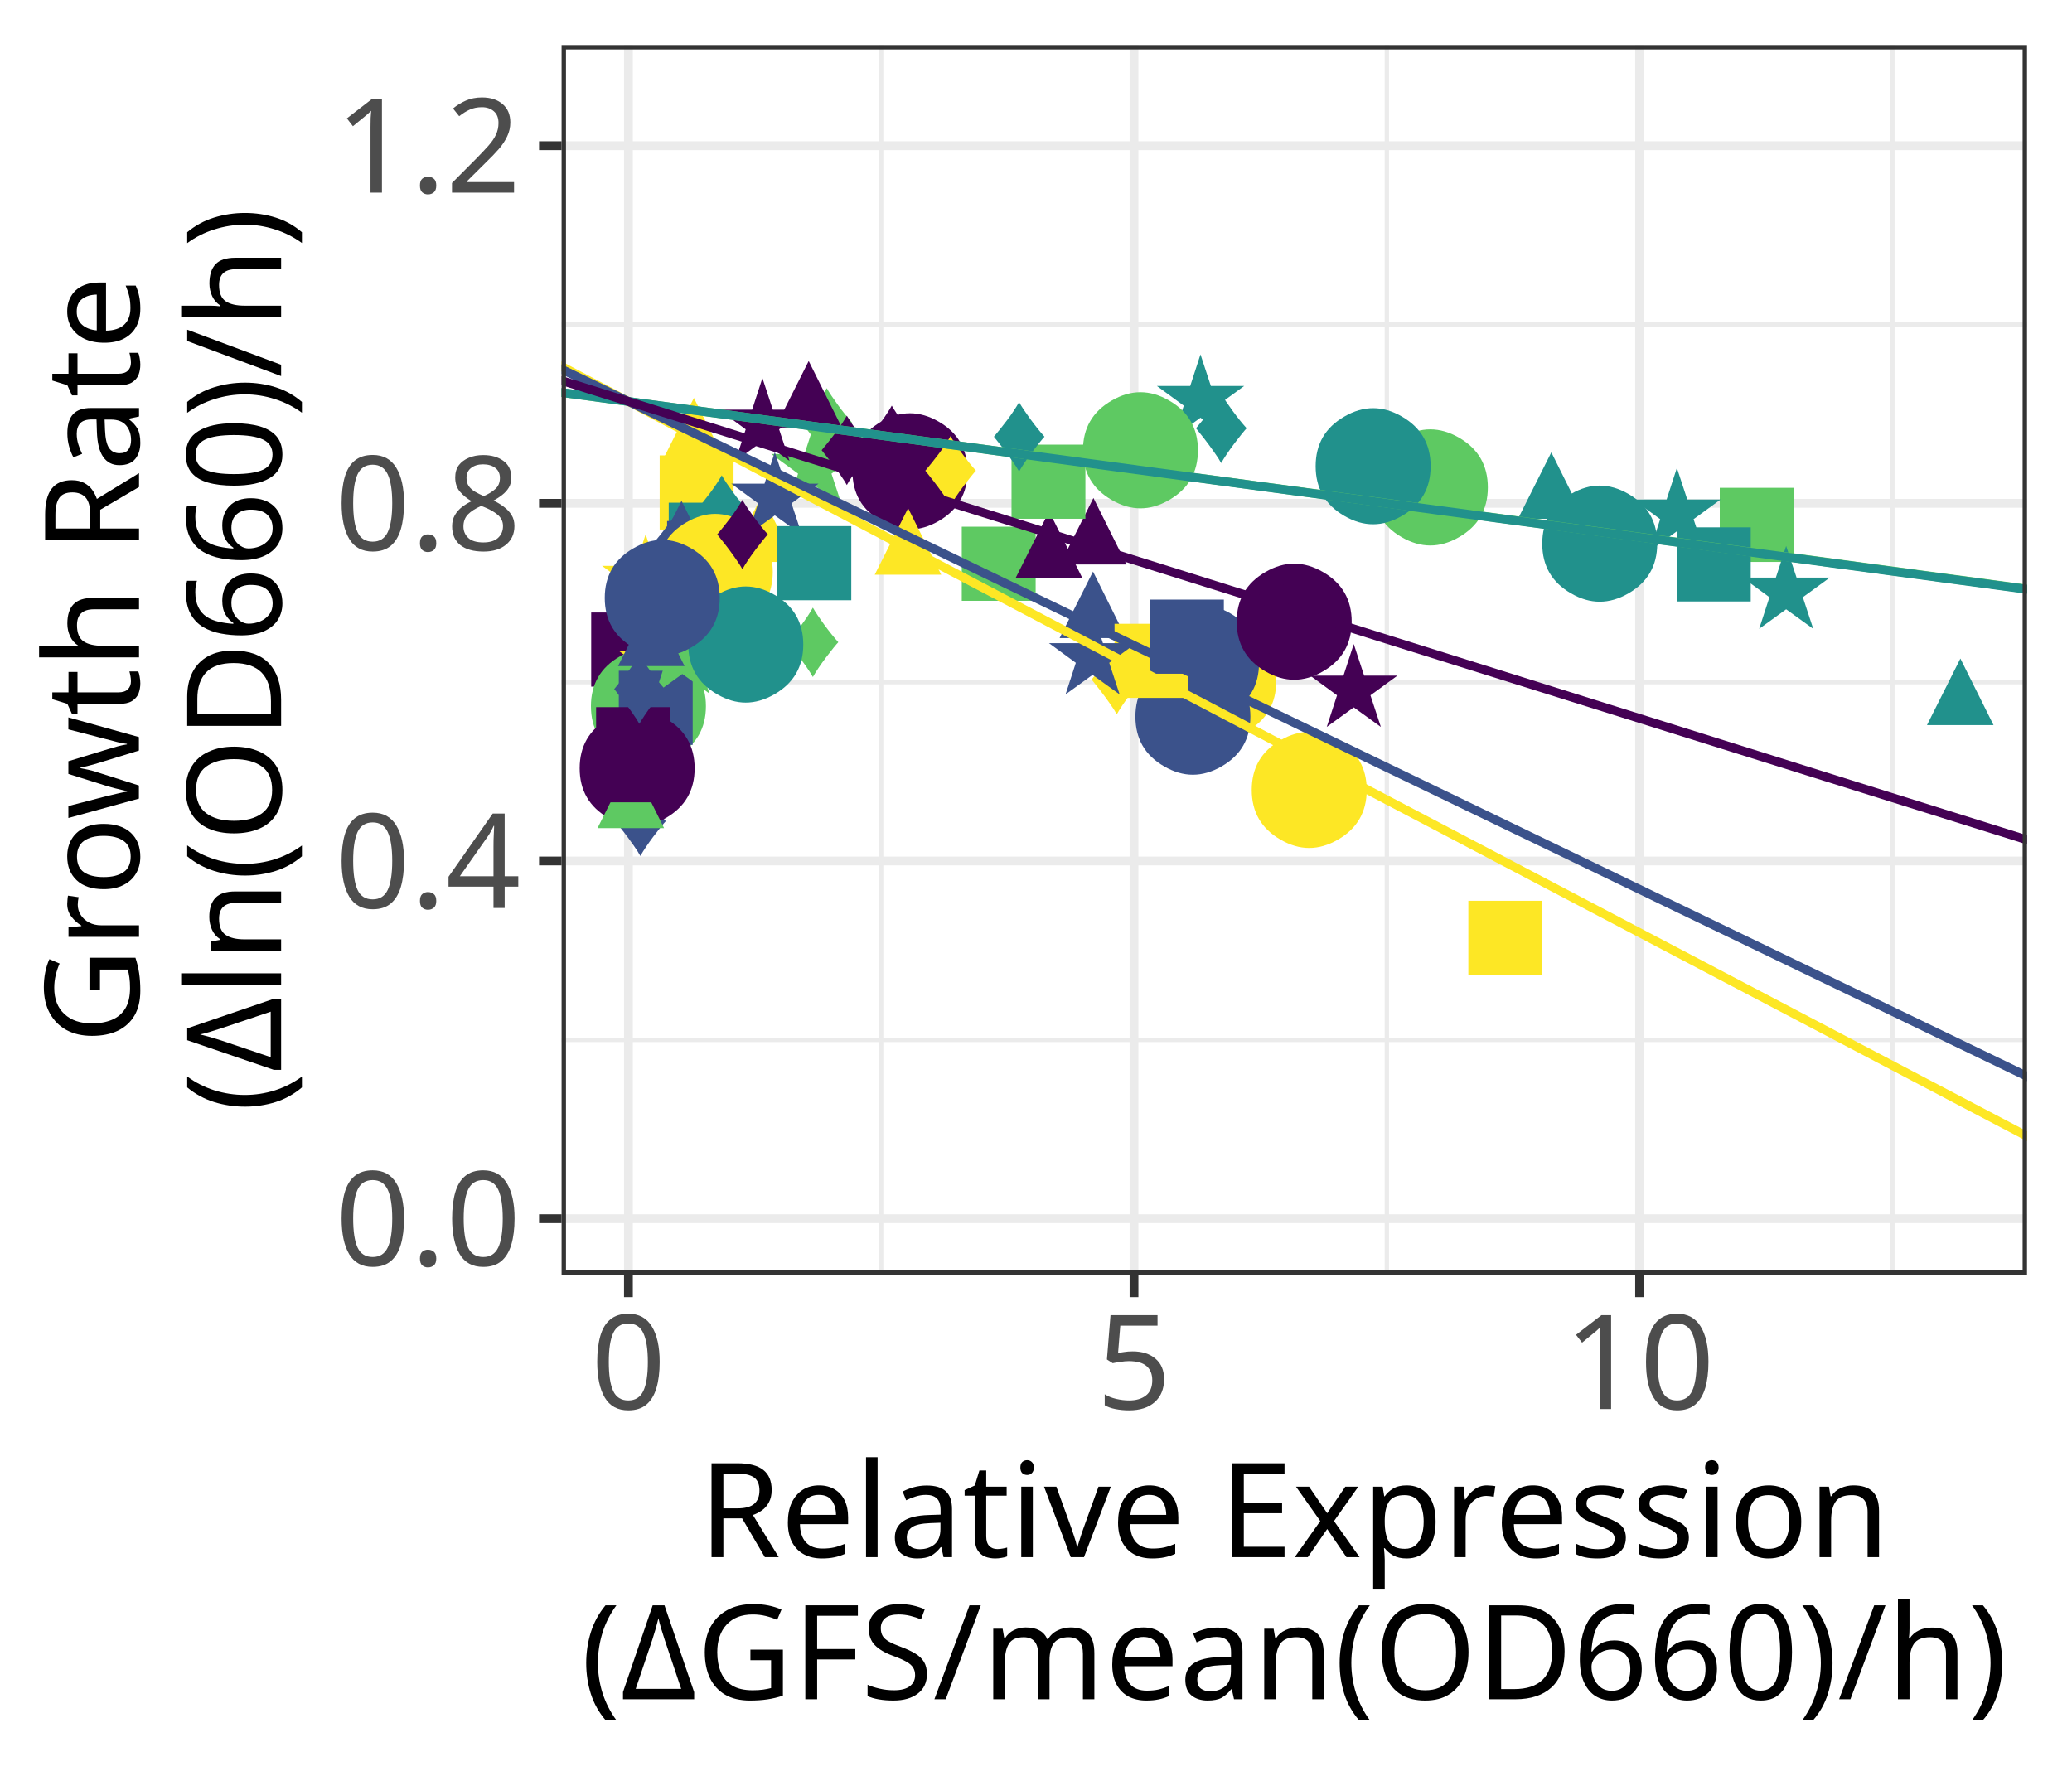
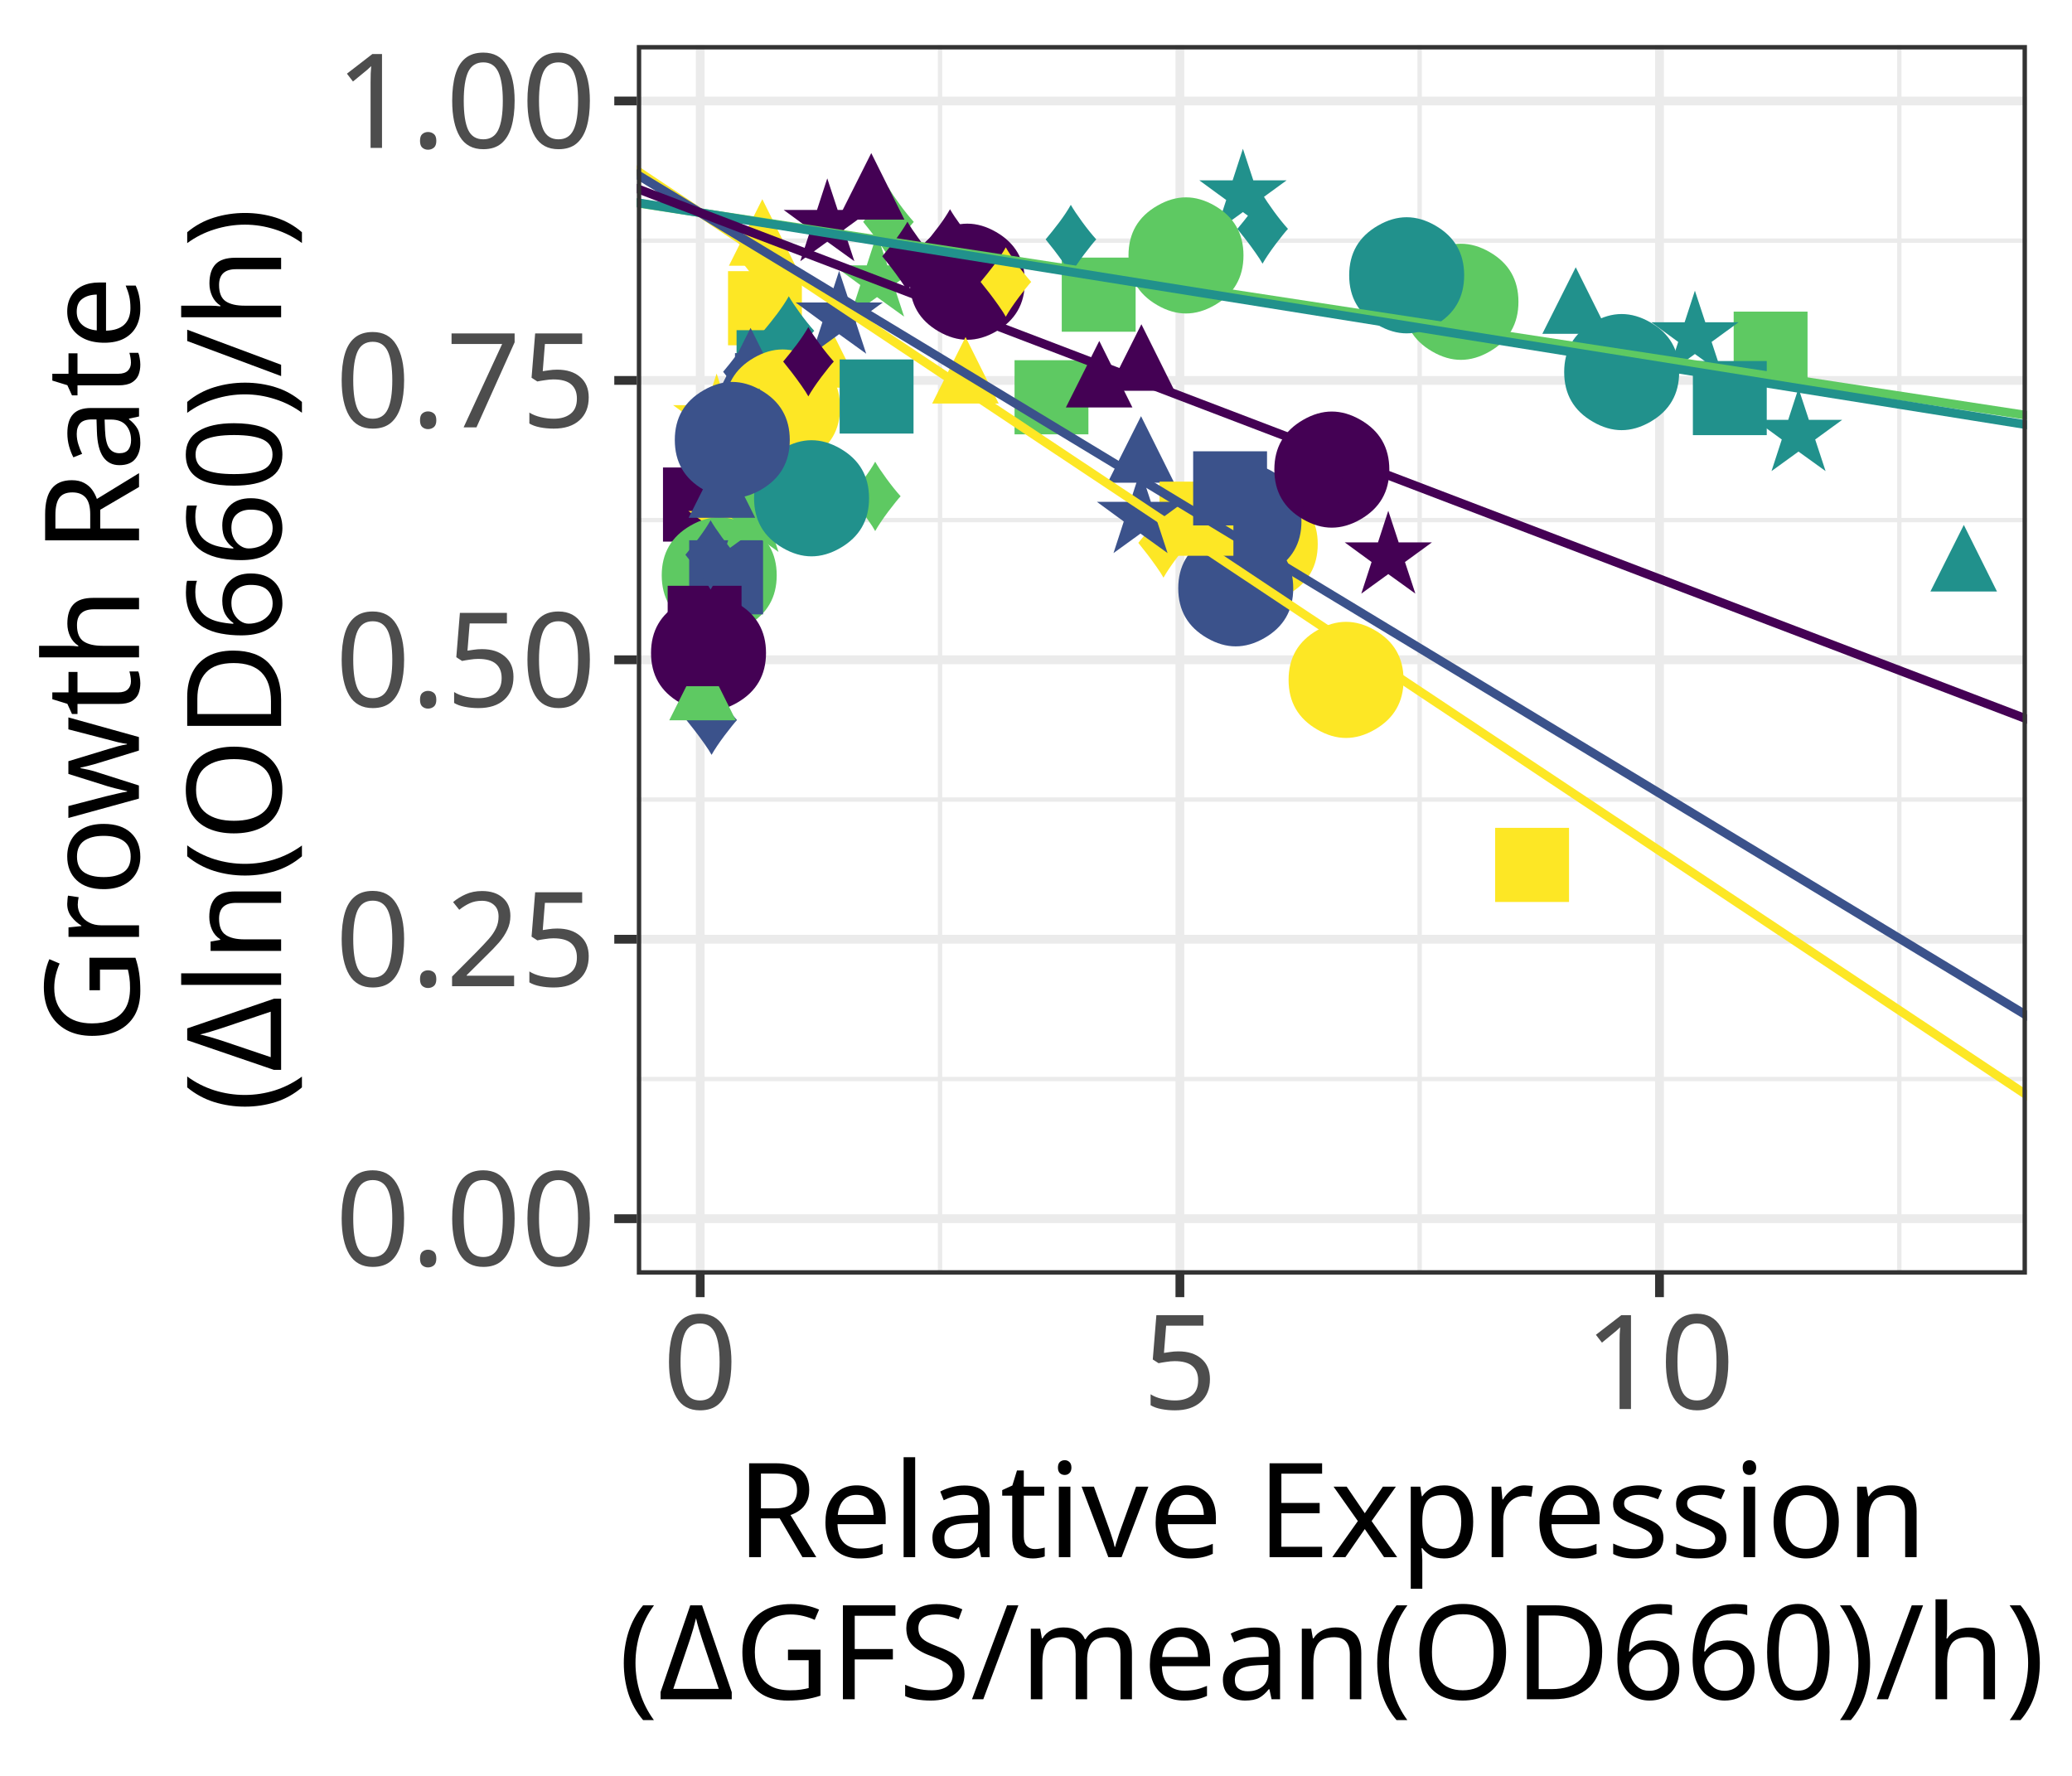
<svg xmlns="http://www.w3.org/2000/svg" class="svglite" width="252.00pt" height="216.00pt" viewBox="0 0 252.00 216.00">
  <defs>
    <style type="text/css">
    .svglite line, .svglite polyline, .svglite polygon, .svglite path, .svglite rect, .svglite circle {
      fill: none;
      stroke: #000000;
      stroke-linecap: round;
      stroke-linejoin: round;
      stroke-miterlimit: 10.00;
    }
    .svglite text {
      white-space: pre;
    }
  </style>
  </defs>
  <rect width="100%" height="100%" style="stroke: none; fill: #FFFFFF;" />
  <defs>
    <clipPath id="cpMC4wMHwyNTIuMDB8MC4wMHwyMTYuMDA=">
      <rect x="0.00" y="0.00" width="252.00" height="216.00" />
    </clipPath>
  </defs>
  <g clip-path="url(#cpMC4wMHwyNTIuMDB8MC4wMHwyMTYuMDA=)">
    <rect x="0.00" y="0.00" width="252.00" height="216.00" style="stroke-width: 1.07; stroke: #FFFFFF; fill: #FFFFFF;" />
  </g>
  <defs>
-     <clipPath id="cpNjguMzB8MjQ2LjUyfDUuNDh8MTU1LjAz">
-       <rect x="68.30" y="5.48" width="178.23" height="149.55" />
+     <clipPath id="cpNzcuNDV8MjQ2LjUyfDUuNDh8MTU1LjAz">
+       <rect x="77.45" y="5.48" width="169.07" height="149.55" />
    </clipPath>
  </defs>
-   <g clip-path="url(#cpNjguMzB8MjQ2LjUyfDUuNDh8MTU1LjAz)">
-     <rect x="68.30" y="5.48" width="178.23" height="149.55" style="stroke-width: 1.07; stroke: none; fill: #FFFFFF;" />
-     <polyline points="68.30,126.48 246.52,126.48 " style="stroke-width: 0.53; stroke: #EBEBEB; stroke-linecap: butt;" />
-     <polyline points="68.30,82.97 246.52,82.97 " style="stroke-width: 0.53; stroke: #EBEBEB; stroke-linecap: butt;" />
-     <polyline points="68.30,39.47 246.52,39.47 " style="stroke-width: 0.53; stroke: #EBEBEB; stroke-linecap: butt;" />
-     <polyline points="107.17,155.03 107.17,5.48 " style="stroke-width: 0.53; stroke: #EBEBEB; stroke-linecap: butt;" />
-     <polyline points="168.67,155.03 168.67,5.48 " style="stroke-width: 0.53; stroke: #EBEBEB; stroke-linecap: butt;" />
-     <polyline points="230.16,155.03 230.16,5.48 " style="stroke-width: 0.53; stroke: #EBEBEB; stroke-linecap: butt;" />
-     <polyline points="68.30,148.23 246.52,148.23 " style="stroke-width: 1.07; stroke: #EBEBEB; stroke-linecap: butt;" />
-     <polyline points="68.30,104.72 246.52,104.72 " style="stroke-width: 1.07; stroke: #EBEBEB; stroke-linecap: butt;" />
-     <polyline points="68.30,61.22 246.52,61.22 " style="stroke-width: 1.07; stroke: #EBEBEB; stroke-linecap: butt;" />
-     <polyline points="68.30,17.72 246.52,17.72 " style="stroke-width: 1.07; stroke: #EBEBEB; stroke-linecap: butt;" />
-     <polyline points="76.43,155.03 76.43,5.48 " style="stroke-width: 1.07; stroke: #EBEBEB; stroke-linecap: butt;" />
-     <polyline points="137.92,155.03 137.92,5.48 " style="stroke-width: 1.07; stroke: #EBEBEB; stroke-linecap: butt;" />
-     <polyline points="199.41,155.03 199.41,5.48 " style="stroke-width: 1.07; stroke: #EBEBEB; stroke-linecap: butt;" />
-     <text x="84.73" y="63.50" text-anchor="middle" style="font-size: 13.85px;fill: #FDE725; font-family: &quot;Arial&quot;;" textLength="8.31px" lengthAdjust="spacingAndGlyphs">◼</text>
-     <text x="148.23" y="86.46" text-anchor="middle" style="font-size: 13.85px;fill: #FDE725; font-family: &quot;Arial&quot;;" textLength="8.31px" lengthAdjust="spacingAndGlyphs">⬤</text>
-     <text x="84.39" y="56.49" text-anchor="middle" style="font-size: 13.85px;fill: #FDE725; font-family: &quot;Arial&quot;;" textLength="8.31px" lengthAdjust="spacingAndGlyphs">▲</text>
-     <text x="85.21" y="59.56" text-anchor="middle" style="font-size: 13.85px;fill: #FDE725; font-family: &quot;Arial&quot;;" textLength="8.31px" lengthAdjust="spacingAndGlyphs">♦</text>
-     <text x="78.53" y="75.00" text-anchor="middle" style="font-size: 13.85px;fill: #FDE725; font-family: &quot;Arial&quot;;" textLength="8.31px" lengthAdjust="spacingAndGlyphs">★</text>
-     <text x="213.66" y="67.44" text-anchor="middle" style="font-size: 13.85px;fill: #5EC962; font-family: &quot;Arial&quot;;" textLength="8.31px" lengthAdjust="spacingAndGlyphs">◼</text>
-     <text x="173.97" y="62.88" text-anchor="middle" style="font-size: 13.85px;fill: #5EC962; font-family: &quot;Arial&quot;;" textLength="8.31px" lengthAdjust="spacingAndGlyphs">⬤</text>
-     <text x="77.03" y="79.25" text-anchor="middle" style="font-size: 13.85px;fill: #5EC962; font-family: &quot;Arial&quot;;" textLength="8.31px" lengthAdjust="spacingAndGlyphs">▲</text>
-     <text x="100.57" y="55.48" text-anchor="middle" style="font-size: 13.85px;fill: #5EC962; font-family: &quot;Arial&quot;;" textLength="8.31px" lengthAdjust="spacingAndGlyphs">♦</text>
-     <text x="99.10" y="61.39" text-anchor="middle" style="font-size: 13.85px;fill: #5EC962; font-family: &quot;Arial&quot;;" textLength="8.31px" lengthAdjust="spacingAndGlyphs">★</text>
-     <text x="85.83" y="69.25" text-anchor="middle" style="font-size: 13.85px;fill: #21918C; font-family: &quot;Arial&quot;;" textLength="8.31px" lengthAdjust="spacingAndGlyphs">◼</text>
-     <text x="167.01" y="60.30" text-anchor="middle" style="font-size: 13.85px;fill: #21918C; font-family: &quot;Arial&quot;;" textLength="8.31px" lengthAdjust="spacingAndGlyphs">⬤</text>
-     <text x="188.67" y="63.11" text-anchor="middle" style="font-size: 13.85px;fill: #21918C; font-family: &quot;Arial&quot;;" textLength="8.31px" lengthAdjust="spacingAndGlyphs">▲</text>
-     <text x="87.80" y="66.08" text-anchor="middle" style="font-size: 13.85px;fill: #21918C; font-family: &quot;Arial&quot;;" textLength="8.31px" lengthAdjust="spacingAndGlyphs">♦</text>
-     <text x="203.95" y="66.93" text-anchor="middle" style="font-size: 13.85px;fill: #21918C; font-family: &quot;Arial&quot;;" textLength="8.31px" lengthAdjust="spacingAndGlyphs">★</text>
-     <text x="85.63" y="71.48" text-anchor="middle" style="font-size: 13.85px;fill: #3B528B; font-family: &quot;Arial&quot;;" textLength="8.31px" lengthAdjust="spacingAndGlyphs">◼</text>
-     <text x="146.14" y="84.24" text-anchor="middle" style="font-size: 13.85px;fill: #3B528B; font-family: &quot;Arial&quot;;" textLength="8.31px" lengthAdjust="spacingAndGlyphs">⬤</text>
-     <text x="132.93" y="77.61" text-anchor="middle" style="font-size: 13.85px;fill: #3B528B; font-family: &quot;Arial&quot;;" textLength="8.31px" lengthAdjust="spacingAndGlyphs">▲</text>
-     <text x="82.61" y="70.06" text-anchor="middle" style="font-size: 13.85px;fill: #3B528B; font-family: &quot;Arial&quot;;" textLength="8.31px" lengthAdjust="spacingAndGlyphs">♦</text>
-     <text x="144.19" y="91.44" text-anchor="middle" style="font-size: 13.85px;fill: #3B528B; font-family: &quot;Arial&quot;;" textLength="8.31px" lengthAdjust="spacingAndGlyphs">★</text>
-     <text x="76.40" y="82.61" text-anchor="middle" style="font-size: 13.85px;fill: #440154; font-family: &quot;Arial&quot;;" textLength="8.31px" lengthAdjust="spacingAndGlyphs">◼</text>
-     <text x="110.68" y="60.92" text-anchor="middle" style="font-size: 13.85px;fill: #440154; font-family: &quot;Arial&quot;;" textLength="8.31px" lengthAdjust="spacingAndGlyphs">⬤</text>
-     <text x="132.98" y="68.66" text-anchor="middle" style="font-size: 13.85px;fill: #440154; font-family: &quot;Arial&quot;;" textLength="8.31px" lengthAdjust="spacingAndGlyphs">▲</text>
-     <text x="108.48" y="57.60" text-anchor="middle" style="font-size: 13.85px;fill: #440154; font-family: &quot;Arial&quot;;" textLength="8.31px" lengthAdjust="spacingAndGlyphs">♦</text>
-     <text x="92.73" y="56.00" text-anchor="middle" style="font-size: 13.85px;fill: #440154; font-family: &quot;Arial&quot;;" textLength="8.31px" lengthAdjust="spacingAndGlyphs">★</text>
-     <text x="183.08" y="117.67" text-anchor="middle" style="font-size: 13.85px;fill: #FDE725; font-family: &quot;Arial&quot;;" textLength="8.31px" lengthAdjust="spacingAndGlyphs">◼</text>
-     <text x="159.24" y="99.67" text-anchor="middle" style="font-size: 13.85px;fill: #FDE725; font-family: &quot;Arial&quot;;" textLength="8.31px" lengthAdjust="spacingAndGlyphs">⬤</text>
-     <text x="92.66" y="68.35" text-anchor="middle" style="font-size: 13.85px;fill: #FDE725; font-family: &quot;Arial&quot;;" textLength="8.31px" lengthAdjust="spacingAndGlyphs">▲</text>
-     <text x="135.84" y="86.71" text-anchor="middle" style="font-size: 13.85px;fill: #FDE725; font-family: &quot;Arial&quot;;" textLength="8.31px" lengthAdjust="spacingAndGlyphs">♦</text>
-     <text x="80.51" y="85.30" text-anchor="middle" style="font-size: 13.85px;fill: #FDE725; font-family: &quot;Arial&quot;;" textLength="8.31px" lengthAdjust="spacingAndGlyphs">★</text>
-     <text x="121.47" y="72.17" text-anchor="middle" style="font-size: 13.85px;fill: #5EC962; font-family: &quot;Arial&quot;;" textLength="8.31px" lengthAdjust="spacingAndGlyphs">◼</text>
-     <text x="78.87" y="89.49" text-anchor="middle" style="font-size: 13.85px;fill: #5EC962; font-family: &quot;Arial&quot;;" textLength="8.31px" lengthAdjust="spacingAndGlyphs">⬤</text>
-     <text x="77.05" y="97.65" text-anchor="middle" style="font-size: 13.85px;fill: #5EC962; font-family: &quot;Arial&quot;;" textLength="8.31px" lengthAdjust="spacingAndGlyphs">▲</text>
-     <text x="98.88" y="82.17" text-anchor="middle" style="font-size: 13.85px;fill: #5EC962; font-family: &quot;Arial&quot;;" textLength="8.31px" lengthAdjust="spacingAndGlyphs">♦</text>
-     <text x="86.83" y="74.46" text-anchor="middle" style="font-size: 13.85px;fill: #5EC962; font-family: &quot;Arial&quot;;" textLength="8.31px" lengthAdjust="spacingAndGlyphs">★</text>
-     <text x="208.44" y="72.25" text-anchor="middle" style="font-size: 13.85px;fill: #21918C; font-family: &quot;Arial&quot;;" textLength="8.31px" lengthAdjust="spacingAndGlyphs">◼</text>
-     <text x="194.57" y="69.72" text-anchor="middle" style="font-size: 13.85px;fill: #21918C; font-family: &quot;Arial&quot;;" textLength="8.31px" lengthAdjust="spacingAndGlyphs">⬤</text>
-     <text x="238.42" y="88.19" text-anchor="middle" style="font-size: 13.85px;fill: #21918C; font-family: &quot;Arial&quot;;" textLength="8.31px" lengthAdjust="spacingAndGlyphs">▲</text>
-     <text x="148.54" y="56.15" text-anchor="middle" style="font-size: 13.85px;fill: #21918C; font-family: &quot;Arial&quot;;" textLength="8.31px" lengthAdjust="spacingAndGlyphs">♦</text>
-     <text x="146.01" y="53.12" text-anchor="middle" style="font-size: 13.85px;fill: #21918C; font-family: &quot;Arial&quot;;" textLength="8.31px" lengthAdjust="spacingAndGlyphs">★</text>
-     <text x="79.76" y="89.69" text-anchor="middle" style="font-size: 13.85px;fill: #3B528B; font-family: &quot;Arial&quot;;" textLength="8.31px" lengthAdjust="spacingAndGlyphs">◼</text>
-     <text x="145.09" y="90.76" text-anchor="middle" style="font-size: 13.85px;fill: #3B528B; font-family: &quot;Arial&quot;;" textLength="8.31px" lengthAdjust="spacingAndGlyphs">⬤</text>
-     <text x="82.88" y="69.01" text-anchor="middle" style="font-size: 13.85px;fill: #3B528B; font-family: &quot;Arial&quot;;" textLength="8.31px" lengthAdjust="spacingAndGlyphs">▲</text>
-     <text x="77.90" y="103.94" text-anchor="middle" style="font-size: 13.85px;fill: #3B528B; font-family: &quot;Arial&quot;;" textLength="8.31px" lengthAdjust="spacingAndGlyphs">♦</text>
-     <text x="94.24" y="65.00" text-anchor="middle" style="font-size: 13.85px;fill: #3B528B; font-family: &quot;Arial&quot;;" textLength="8.31px" lengthAdjust="spacingAndGlyphs">★</text>
-     <text x="77.00" y="94.12" text-anchor="middle" style="font-size: 13.85px;fill: #440154; font-family: &quot;Arial&quot;;" textLength="8.31px" lengthAdjust="spacingAndGlyphs">◼</text>
-     <text x="77.50" y="97.04" text-anchor="middle" style="font-size: 13.85px;fill: #440154; font-family: &quot;Arial&quot;;" textLength="8.31px" lengthAdjust="spacingAndGlyphs">⬤</text>
-     <text x="127.59" y="70.28" text-anchor="middle" style="font-size: 13.85px;fill: #440154; font-family: &quot;Arial&quot;;" textLength="8.31px" lengthAdjust="spacingAndGlyphs">▲</text>
-     <text x="103.01" y="58.82" text-anchor="middle" style="font-size: 13.85px;fill: #440154; font-family: &quot;Arial&quot;;" textLength="8.31px" lengthAdjust="spacingAndGlyphs">♦</text>
-     <text x="164.65" y="88.35" text-anchor="middle" style="font-size: 13.85px;fill: #440154; font-family: &quot;Arial&quot;;" textLength="8.31px" lengthAdjust="spacingAndGlyphs">★</text>
-     <text x="140.05" y="83.98" text-anchor="middle" style="font-size: 13.85px;fill: #FDE725; font-family: &quot;Arial&quot;;" textLength="8.31px" lengthAdjust="spacingAndGlyphs">◼</text>
-     <text x="87.00" y="73.16" text-anchor="middle" style="font-size: 13.85px;fill: #FDE725; font-family: &quot;Arial&quot;;" textLength="8.31px" lengthAdjust="spacingAndGlyphs">⬤</text>
-     <text x="110.44" y="69.90" text-anchor="middle" style="font-size: 13.85px;fill: #FDE725; font-family: &quot;Arial&quot;;" textLength="8.31px" lengthAdjust="spacingAndGlyphs">▲</text>
-     <text x="115.62" y="61.31" text-anchor="middle" style="font-size: 13.85px;fill: #FDE725; font-family: &quot;Arial&quot;;" textLength="8.31px" lengthAdjust="spacingAndGlyphs">♦</text>
-     <text x="83.38" y="73.74" text-anchor="middle" style="font-size: 13.85px;fill: #FDE725; font-family: &quot;Arial&quot;;" textLength="8.31px" lengthAdjust="spacingAndGlyphs">★</text>
-     <text x="127.52" y="62.19" text-anchor="middle" style="font-size: 13.85px;fill: #5EC962; font-family: &quot;Arial&quot;;" textLength="8.31px" lengthAdjust="spacingAndGlyphs">◼</text>
-     <text x="138.71" y="58.36" text-anchor="middle" style="font-size: 13.85px;fill: #5EC962; font-family: &quot;Arial&quot;;" textLength="8.31px" lengthAdjust="spacingAndGlyphs">⬤</text>
-     <text x="76.73" y="100.72" text-anchor="middle" style="font-size: 13.85px;fill: #5EC962; font-family: &quot;Arial&quot;;" textLength="8.31px" lengthAdjust="spacingAndGlyphs">▲</text>
-     <text x="88.29" y="80.64" text-anchor="middle" style="font-size: 13.85px;fill: #5EC962; font-family: &quot;Arial&quot;;" textLength="8.31px" lengthAdjust="spacingAndGlyphs">♦</text>
-     <text x="82.99" y="84.29" text-anchor="middle" style="font-size: 13.85px;fill: #5EC962; font-family: &quot;Arial&quot;;" textLength="8.31px" lengthAdjust="spacingAndGlyphs">★</text>
-     <text x="99.05" y="72.10" text-anchor="middle" style="font-size: 13.85px;fill: #21918C; font-family: &quot;Arial&quot;;" textLength="8.31px" lengthAdjust="spacingAndGlyphs">◼</text>
-     <text x="90.71" y="81.99" text-anchor="middle" style="font-size: 13.85px;fill: #21918C; font-family: &quot;Arial&quot;;" textLength="8.31px" lengthAdjust="spacingAndGlyphs">⬤</text>
-     <text x="83.99" y="74.88" text-anchor="middle" style="font-size: 13.85px;fill: #21918C; font-family: &quot;Arial&quot;;" textLength="8.31px" lengthAdjust="spacingAndGlyphs">▲</text>
-     <text x="123.96" y="57.18" text-anchor="middle" style="font-size: 13.85px;fill: #21918C; font-family: &quot;Arial&quot;;" textLength="8.31px" lengthAdjust="spacingAndGlyphs">♦</text>
-     <text x="217.24" y="76.42" text-anchor="middle" style="font-size: 13.85px;fill: #21918C; font-family: &quot;Arial&quot;;" textLength="8.31px" lengthAdjust="spacingAndGlyphs">★</text>
-     <text x="144.36" y="81.04" text-anchor="middle" style="font-size: 13.85px;fill: #3B528B; font-family: &quot;Arial&quot;;" textLength="8.31px" lengthAdjust="spacingAndGlyphs">◼</text>
-     <text x="80.55" y="76.32" text-anchor="middle" style="font-size: 13.85px;fill: #3B528B; font-family: &quot;Arial&quot;;" textLength="8.31px" lengthAdjust="spacingAndGlyphs">⬤</text>
-     <text x="79.22" y="81.02" text-anchor="middle" style="font-size: 13.85px;fill: #3B528B; font-family: &quot;Arial&quot;;" textLength="8.31px" lengthAdjust="spacingAndGlyphs">▲</text>
-     <text x="77.78" y="87.87" text-anchor="middle" style="font-size: 13.85px;fill: #3B528B; font-family: &quot;Arial&quot;;" textLength="8.31px" lengthAdjust="spacingAndGlyphs">♦</text>
-     <text x="132.88" y="84.40" text-anchor="middle" style="font-size: 13.85px;fill: #3B528B; font-family: &quot;Arial&quot;;" textLength="8.31px" lengthAdjust="spacingAndGlyphs">★</text>
-     <text x="77.16" y="96.68" text-anchor="middle" style="font-size: 13.85px;fill: #440154; font-family: &quot;Arial&quot;;" textLength="8.31px" lengthAdjust="spacingAndGlyphs">◼</text>
-     <text x="157.41" y="79.21" text-anchor="middle" style="font-size: 13.85px;fill: #440154; font-family: &quot;Arial&quot;;" textLength="8.31px" lengthAdjust="spacingAndGlyphs">⬤</text>
-     <text x="98.35" y="52.00" text-anchor="middle" style="font-size: 13.85px;fill: #440154; font-family: &quot;Arial&quot;;" textLength="8.31px" lengthAdjust="spacingAndGlyphs">▲</text>
-     <text x="90.31" y="69.06" text-anchor="middle" style="font-size: 13.85px;fill: #440154; font-family: &quot;Arial&quot;;" textLength="8.31px" lengthAdjust="spacingAndGlyphs">♦</text>
-     <text x="156.34" y="80.37" text-anchor="middle" style="font-size: 13.85px;fill: #440154; font-family: &quot;Arial&quot;;" textLength="8.31px" lengthAdjust="spacingAndGlyphs">★</text>
-     <line x1="-109.93" y1="-49.07" x2="424.75" y2="231.83" style="stroke-width: 1.07; stroke: #FDE725; stroke-linecap: butt;" />
-     <line x1="-109.93" y1="23.85" x2="424.75" y2="95.54" style="stroke-width: 1.07; stroke: #5EC962; stroke-linecap: butt;" />
-     <line x1="-109.93" y1="23.80" x2="424.75" y2="95.62" style="stroke-width: 1.07; stroke: #21918C; stroke-linecap: butt;" />
-     <line x1="-109.93" y1="-41.09" x2="424.75" y2="216.91" style="stroke-width: 1.07; stroke: #3B528B; stroke-linecap: butt;" />
-     <line x1="-109.93" y1="-9.58" x2="424.75" y2="158.02" style="stroke-width: 1.07; stroke: #440154; stroke-linecap: butt;" />
-     <rect x="68.30" y="5.48" width="178.23" height="149.55" style="stroke-width: 1.07; stroke: #333333;" />
+   <g clip-path="url(#cpNzcuNDV8MjQ2LjUyfDUuNDh8MTU1LjAz)">
+     <rect x="77.45" y="5.48" width="169.07" height="149.55" style="stroke-width: 1.07; stroke: none; fill: #FFFFFF;" />
+     <polyline points="77.45,131.24 246.52,131.24 " style="stroke-width: 0.53; stroke: #EBEBEB; stroke-linecap: butt;" />
+     <polyline points="77.45,97.25 246.52,97.25 " style="stroke-width: 0.53; stroke: #EBEBEB; stroke-linecap: butt;" />
+     <polyline points="77.45,63.26 246.52,63.26 " style="stroke-width: 0.53; stroke: #EBEBEB; stroke-linecap: butt;" />
+     <polyline points="77.45,29.27 246.52,29.27 " style="stroke-width: 0.53; stroke: #EBEBEB; stroke-linecap: butt;" />
+     <polyline points="114.33,155.03 114.33,5.48 " style="stroke-width: 0.53; stroke: #EBEBEB; stroke-linecap: butt;" />
+     <polyline points="172.66,155.03 172.66,5.48 " style="stroke-width: 0.53; stroke: #EBEBEB; stroke-linecap: butt;" />
+     <polyline points="231.00,155.03 231.00,5.48 " style="stroke-width: 0.53; stroke: #EBEBEB; stroke-linecap: butt;" />
+     <polyline points="77.45,148.23 246.52,148.23 " style="stroke-width: 1.07; stroke: #EBEBEB; stroke-linecap: butt;" />
+     <polyline points="77.45,114.24 246.52,114.24 " style="stroke-width: 1.07; stroke: #EBEBEB; stroke-linecap: butt;" />
+     <polyline points="77.45,80.25 246.52,80.25 " style="stroke-width: 1.07; stroke: #EBEBEB; stroke-linecap: butt;" />
+     <polyline points="77.45,46.27 246.52,46.27 " style="stroke-width: 1.07; stroke: #EBEBEB; stroke-linecap: butt;" />
+     <polyline points="77.45,12.28 246.52,12.28 " style="stroke-width: 1.07; stroke: #EBEBEB; stroke-linecap: butt;" />
+     <polyline points="85.16,155.03 85.16,5.48 " style="stroke-width: 1.07; stroke: #EBEBEB; stroke-linecap: butt;" />
+     <polyline points="143.50,155.03 143.50,5.48 " style="stroke-width: 1.07; stroke: #EBEBEB; stroke-linecap: butt;" />
+     <polyline points="201.83,155.03 201.83,5.48 " style="stroke-width: 1.07; stroke: #EBEBEB; stroke-linecap: butt;" />
+     <text x="93.04" y="41.09" text-anchor="middle" style="font-size: 13.85px;fill: #FDE725; font-family: &quot;Arial&quot;;" textLength="8.31px" lengthAdjust="spacingAndGlyphs">◼</text>
+     <text x="153.28" y="69.78" text-anchor="middle" style="font-size: 13.85px;fill: #FDE725; font-family: &quot;Arial&quot;;" textLength="8.31px" lengthAdjust="spacingAndGlyphs">⬤</text>
+     <text x="92.71" y="32.32" text-anchor="middle" style="font-size: 13.85px;fill: #FDE725; font-family: &quot;Arial&quot;;" textLength="8.31px" lengthAdjust="spacingAndGlyphs">▲</text>
+     <text x="93.49" y="36.16" text-anchor="middle" style="font-size: 13.85px;fill: #FDE725; font-family: &quot;Arial&quot;;" textLength="8.31px" lengthAdjust="spacingAndGlyphs">♦</text>
+     <text x="87.16" y="55.45" text-anchor="middle" style="font-size: 13.85px;fill: #FDE725; font-family: &quot;Arial&quot;;" textLength="8.31px" lengthAdjust="spacingAndGlyphs">★</text>
+     <text x="215.35" y="46.01" text-anchor="middle" style="font-size: 13.85px;fill: #5EC962; font-family: &quot;Arial&quot;;" textLength="8.31px" lengthAdjust="spacingAndGlyphs">◼</text>
+     <text x="177.69" y="40.30" text-anchor="middle" style="font-size: 13.85px;fill: #5EC962; font-family: &quot;Arial&quot;;" textLength="8.31px" lengthAdjust="spacingAndGlyphs">⬤</text>
+     <text x="85.74" y="60.77" text-anchor="middle" style="font-size: 13.85px;fill: #5EC962; font-family: &quot;Arial&quot;;" textLength="8.31px" lengthAdjust="spacingAndGlyphs">▲</text>
+     <text x="108.06" y="31.05" text-anchor="middle" style="font-size: 13.85px;fill: #5EC962; font-family: &quot;Arial&quot;;" textLength="8.31px" lengthAdjust="spacingAndGlyphs">♦</text>
+     <text x="106.67" y="38.45" text-anchor="middle" style="font-size: 13.85px;fill: #5EC962; font-family: &quot;Arial&quot;;" textLength="8.31px" lengthAdjust="spacingAndGlyphs">★</text>
+     <text x="94.08" y="48.27" text-anchor="middle" style="font-size: 13.85px;fill: #21918C; font-family: &quot;Arial&quot;;" textLength="8.31px" lengthAdjust="spacingAndGlyphs">◼</text>
+     <text x="171.09" y="37.08" text-anchor="middle" style="font-size: 13.85px;fill: #21918C; font-family: &quot;Arial&quot;;" textLength="8.31px" lengthAdjust="spacingAndGlyphs">⬤</text>
+     <text x="191.64" y="40.60" text-anchor="middle" style="font-size: 13.85px;fill: #21918C; font-family: &quot;Arial&quot;;" textLength="8.31px" lengthAdjust="spacingAndGlyphs">▲</text>
+     <text x="95.95" y="44.30" text-anchor="middle" style="font-size: 13.85px;fill: #21918C; font-family: &quot;Arial&quot;;" textLength="8.31px" lengthAdjust="spacingAndGlyphs">♦</text>
+     <text x="206.14" y="45.37" text-anchor="middle" style="font-size: 13.85px;fill: #21918C; font-family: &quot;Arial&quot;;" textLength="8.31px" lengthAdjust="spacingAndGlyphs">★</text>
+     <text x="93.89" y="51.06" text-anchor="middle" style="font-size: 13.85px;fill: #3B528B; font-family: &quot;Arial&quot;;" textLength="8.31px" lengthAdjust="spacingAndGlyphs">◼</text>
+     <text x="151.30" y="67.00" text-anchor="middle" style="font-size: 13.85px;fill: #3B528B; font-family: &quot;Arial&quot;;" textLength="8.31px" lengthAdjust="spacingAndGlyphs">⬤</text>
+     <text x="138.77" y="58.71" text-anchor="middle" style="font-size: 13.85px;fill: #3B528B; font-family: &quot;Arial&quot;;" textLength="8.31px" lengthAdjust="spacingAndGlyphs">▲</text>
+     <text x="91.03" y="49.28" text-anchor="middle" style="font-size: 13.85px;fill: #3B528B; font-family: &quot;Arial&quot;;" textLength="8.31px" lengthAdjust="spacingAndGlyphs">♦</text>
+     <text x="149.44" y="76.00" text-anchor="middle" style="font-size: 13.85px;fill: #3B528B; font-family: &quot;Arial&quot;;" textLength="8.31px" lengthAdjust="spacingAndGlyphs">★</text>
+     <text x="85.13" y="64.97" text-anchor="middle" style="font-size: 13.85px;fill: #440154; font-family: &quot;Arial&quot;;" textLength="8.31px" lengthAdjust="spacingAndGlyphs">◼</text>
+     <text x="117.66" y="37.86" text-anchor="middle" style="font-size: 13.85px;fill: #440154; font-family: &quot;Arial&quot;;" textLength="8.31px" lengthAdjust="spacingAndGlyphs">⬤</text>
+     <text x="138.81" y="47.53" text-anchor="middle" style="font-size: 13.85px;fill: #440154; font-family: &quot;Arial&quot;;" textLength="8.31px" lengthAdjust="spacingAndGlyphs">▲</text>
+     <text x="115.56" y="33.71" text-anchor="middle" style="font-size: 13.85px;fill: #440154; font-family: &quot;Arial&quot;;" textLength="8.31px" lengthAdjust="spacingAndGlyphs">♦</text>
+     <text x="100.62" y="31.71" text-anchor="middle" style="font-size: 13.85px;fill: #440154; font-family: &quot;Arial&quot;;" textLength="8.31px" lengthAdjust="spacingAndGlyphs">★</text>
+     <text x="186.34" y="108.80" text-anchor="middle" style="font-size: 13.85px;fill: #FDE725; font-family: &quot;Arial&quot;;" textLength="8.31px" lengthAdjust="spacingAndGlyphs">◼</text>
+     <text x="163.72" y="86.29" text-anchor="middle" style="font-size: 13.85px;fill: #FDE725; font-family: &quot;Arial&quot;;" textLength="8.31px" lengthAdjust="spacingAndGlyphs">⬤</text>
+     <text x="100.56" y="47.15" text-anchor="middle" style="font-size: 13.85px;fill: #FDE725; font-family: &quot;Arial&quot;;" textLength="8.31px" lengthAdjust="spacingAndGlyphs">▲</text>
+     <text x="141.52" y="70.09" text-anchor="middle" style="font-size: 13.85px;fill: #FDE725; font-family: &quot;Arial&quot;;" textLength="8.31px" lengthAdjust="spacingAndGlyphs">♦</text>
+     <text x="89.03" y="68.33" text-anchor="middle" style="font-size: 13.85px;fill: #FDE725; font-family: &quot;Arial&quot;;" textLength="8.31px" lengthAdjust="spacingAndGlyphs">★</text>
+     <text x="127.89" y="51.92" text-anchor="middle" style="font-size: 13.85px;fill: #5EC962; font-family: &quot;Arial&quot;;" textLength="8.31px" lengthAdjust="spacingAndGlyphs">◼</text>
+     <text x="87.48" y="73.57" text-anchor="middle" style="font-size: 13.85px;fill: #5EC962; font-family: &quot;Arial&quot;;" textLength="8.31px" lengthAdjust="spacingAndGlyphs">⬤</text>
+     <text x="85.75" y="83.77" text-anchor="middle" style="font-size: 13.85px;fill: #5EC962; font-family: &quot;Arial&quot;;" textLength="8.31px" lengthAdjust="spacingAndGlyphs">▲</text>
+     <text x="106.46" y="64.42" text-anchor="middle" style="font-size: 13.85px;fill: #5EC962; font-family: &quot;Arial&quot;;" textLength="8.31px" lengthAdjust="spacingAndGlyphs">♦</text>
+     <text x="95.03" y="54.79" text-anchor="middle" style="font-size: 13.85px;fill: #5EC962; font-family: &quot;Arial&quot;;" textLength="8.31px" lengthAdjust="spacingAndGlyphs">★</text>
+     <text x="210.39" y="52.02" text-anchor="middle" style="font-size: 13.85px;fill: #21918C; font-family: &quot;Arial&quot;;" textLength="8.31px" lengthAdjust="spacingAndGlyphs">◼</text>
+     <text x="197.24" y="48.85" text-anchor="middle" style="font-size: 13.85px;fill: #21918C; font-family: &quot;Arial&quot;;" textLength="8.31px" lengthAdjust="spacingAndGlyphs">⬤</text>
+     <text x="238.84" y="71.94" text-anchor="middle" style="font-size: 13.85px;fill: #21918C; font-family: &quot;Arial&quot;;" textLength="8.31px" lengthAdjust="spacingAndGlyphs">▲</text>
+     <text x="153.57" y="31.90" text-anchor="middle" style="font-size: 13.85px;fill: #21918C; font-family: &quot;Arial&quot;;" textLength="8.31px" lengthAdjust="spacingAndGlyphs">♦</text>
+     <text x="151.17" y="28.11" text-anchor="middle" style="font-size: 13.85px;fill: #21918C; font-family: &quot;Arial&quot;;" textLength="8.31px" lengthAdjust="spacingAndGlyphs">★</text>
+     <text x="88.32" y="73.82" text-anchor="middle" style="font-size: 13.85px;fill: #3B528B; font-family: &quot;Arial&quot;;" textLength="8.31px" lengthAdjust="spacingAndGlyphs">◼</text>
+     <text x="150.30" y="75.15" text-anchor="middle" style="font-size: 13.85px;fill: #3B528B; font-family: &quot;Arial&quot;;" textLength="8.31px" lengthAdjust="spacingAndGlyphs">⬤</text>
+     <text x="91.28" y="47.97" text-anchor="middle" style="font-size: 13.85px;fill: #3B528B; font-family: &quot;Arial&quot;;" textLength="8.31px" lengthAdjust="spacingAndGlyphs">▲</text>
+     <text x="86.56" y="91.64" text-anchor="middle" style="font-size: 13.85px;fill: #3B528B; font-family: &quot;Arial&quot;;" textLength="8.31px" lengthAdjust="spacingAndGlyphs">♦</text>
+     <text x="102.06" y="42.96" text-anchor="middle" style="font-size: 13.85px;fill: #3B528B; font-family: &quot;Arial&quot;;" textLength="8.31px" lengthAdjust="spacingAndGlyphs">★</text>
+     <text x="85.70" y="79.36" text-anchor="middle" style="font-size: 13.85px;fill: #440154; font-family: &quot;Arial&quot;;" textLength="8.31px" lengthAdjust="spacingAndGlyphs">◼</text>
+     <text x="86.18" y="83.01" text-anchor="middle" style="font-size: 13.85px;fill: #440154; font-family: &quot;Arial&quot;;" textLength="8.31px" lengthAdjust="spacingAndGlyphs">⬤</text>
+     <text x="133.69" y="49.56" text-anchor="middle" style="font-size: 13.85px;fill: #440154; font-family: &quot;Arial&quot;;" textLength="8.31px" lengthAdjust="spacingAndGlyphs">▲</text>
+     <text x="110.38" y="35.23" text-anchor="middle" style="font-size: 13.85px;fill: #440154; font-family: &quot;Arial&quot;;" textLength="8.31px" lengthAdjust="spacingAndGlyphs">♦</text>
+     <text x="168.85" y="72.14" text-anchor="middle" style="font-size: 13.85px;fill: #440154; font-family: &quot;Arial&quot;;" textLength="8.31px" lengthAdjust="spacingAndGlyphs">★</text>
+     <text x="145.52" y="66.69" text-anchor="middle" style="font-size: 13.85px;fill: #FDE725; font-family: &quot;Arial&quot;;" textLength="8.31px" lengthAdjust="spacingAndGlyphs">◼</text>
+     <text x="95.19" y="53.16" text-anchor="middle" style="font-size: 13.85px;fill: #FDE725; font-family: &quot;Arial&quot;;" textLength="8.31px" lengthAdjust="spacingAndGlyphs">⬤</text>
+     <text x="117.43" y="49.08" text-anchor="middle" style="font-size: 13.85px;fill: #FDE725; font-family: &quot;Arial&quot;;" textLength="8.31px" lengthAdjust="spacingAndGlyphs">▲</text>
+     <text x="122.34" y="38.35" text-anchor="middle" style="font-size: 13.85px;fill: #FDE725; font-family: &quot;Arial&quot;;" textLength="8.31px" lengthAdjust="spacingAndGlyphs">♦</text>
+     <text x="91.75" y="53.89" text-anchor="middle" style="font-size: 13.85px;fill: #FDE725; font-family: &quot;Arial&quot;;" textLength="8.31px" lengthAdjust="spacingAndGlyphs">★</text>
+     <text x="133.63" y="39.44" text-anchor="middle" style="font-size: 13.85px;fill: #5EC962; font-family: &quot;Arial&quot;;" textLength="8.31px" lengthAdjust="spacingAndGlyphs">◼</text>
+     <text x="144.25" y="34.66" text-anchor="middle" style="font-size: 13.85px;fill: #5EC962; font-family: &quot;Arial&quot;;" textLength="8.31px" lengthAdjust="spacingAndGlyphs">⬤</text>
+     <text x="85.45" y="87.61" text-anchor="middle" style="font-size: 13.85px;fill: #5EC962; font-family: &quot;Arial&quot;;" textLength="8.31px" lengthAdjust="spacingAndGlyphs">▲</text>
+     <text x="96.42" y="62.51" text-anchor="middle" style="font-size: 13.85px;fill: #5EC962; font-family: &quot;Arial&quot;;" textLength="8.31px" lengthAdjust="spacingAndGlyphs">♦</text>
+     <text x="91.39" y="67.07" text-anchor="middle" style="font-size: 13.85px;fill: #5EC962; font-family: &quot;Arial&quot;;" textLength="8.31px" lengthAdjust="spacingAndGlyphs">★</text>
+     <text x="106.62" y="51.83" text-anchor="middle" style="font-size: 13.85px;fill: #21918C; font-family: &quot;Arial&quot;;" textLength="8.31px" lengthAdjust="spacingAndGlyphs">◼</text>
+     <text x="98.71" y="64.20" text-anchor="middle" style="font-size: 13.85px;fill: #21918C; font-family: &quot;Arial&quot;;" textLength="8.31px" lengthAdjust="spacingAndGlyphs">⬤</text>
+     <text x="92.33" y="55.31" text-anchor="middle" style="font-size: 13.85px;fill: #21918C; font-family: &quot;Arial&quot;;" textLength="8.31px" lengthAdjust="spacingAndGlyphs">▲</text>
+     <text x="130.25" y="33.18" text-anchor="middle" style="font-size: 13.85px;fill: #21918C; font-family: &quot;Arial&quot;;" textLength="8.31px" lengthAdjust="spacingAndGlyphs">♦</text>
+     <text x="218.74" y="57.24" text-anchor="middle" style="font-size: 13.85px;fill: #21918C; font-family: &quot;Arial&quot;;" textLength="8.31px" lengthAdjust="spacingAndGlyphs">★</text>
+     <text x="149.61" y="63.00" text-anchor="middle" style="font-size: 13.85px;fill: #3B528B; font-family: &quot;Arial&quot;;" textLength="8.31px" lengthAdjust="spacingAndGlyphs">◼</text>
+     <text x="89.07" y="57.11" text-anchor="middle" style="font-size: 13.85px;fill: #3B528B; font-family: &quot;Arial&quot;;" textLength="8.31px" lengthAdjust="spacingAndGlyphs">⬤</text>
+     <text x="87.81" y="62.98" text-anchor="middle" style="font-size: 13.85px;fill: #3B528B; font-family: &quot;Arial&quot;;" textLength="8.31px" lengthAdjust="spacingAndGlyphs">▲</text>
+     <text x="86.44" y="71.54" text-anchor="middle" style="font-size: 13.85px;fill: #3B528B; font-family: &quot;Arial&quot;;" textLength="8.31px" lengthAdjust="spacingAndGlyphs">♦</text>
+     <text x="138.71" y="67.21" text-anchor="middle" style="font-size: 13.85px;fill: #3B528B; font-family: &quot;Arial&quot;;" textLength="8.31px" lengthAdjust="spacingAndGlyphs">★</text>
+     <text x="85.86" y="82.56" text-anchor="middle" style="font-size: 13.85px;fill: #440154; font-family: &quot;Arial&quot;;" textLength="8.31px" lengthAdjust="spacingAndGlyphs">◼</text>
+     <text x="161.99" y="60.71" text-anchor="middle" style="font-size: 13.85px;fill: #440154; font-family: &quot;Arial&quot;;" textLength="8.31px" lengthAdjust="spacingAndGlyphs">⬤</text>
+     <text x="105.96" y="26.71" text-anchor="middle" style="font-size: 13.85px;fill: #440154; font-family: &quot;Arial&quot;;" textLength="8.31px" lengthAdjust="spacingAndGlyphs">▲</text>
+     <text x="98.33" y="48.04" text-anchor="middle" style="font-size: 13.85px;fill: #440154; font-family: &quot;Arial&quot;;" textLength="8.31px" lengthAdjust="spacingAndGlyphs">♦</text>
+     <text x="160.97" y="62.17" text-anchor="middle" style="font-size: 13.85px;fill: #440154; font-family: &quot;Arial&quot;;" textLength="8.31px" lengthAdjust="spacingAndGlyphs">★</text>
+     <line x1="-91.63" y1="-91.73" x2="415.59" y2="245.68" style="stroke-width: 1.07; stroke: #FDE725; stroke-linecap: butt;" />
+     <line x1="-91.63" y1="-1.14" x2="415.59" y2="76.35" style="stroke-width: 1.07; stroke: #5EC962; stroke-linecap: butt;" />
+     <line x1="-91.63" y1="-2.39" x2="415.59" y2="78.70" style="stroke-width: 1.07; stroke: #21918C; stroke-linecap: butt;" />
+     <line x1="-91.63" y1="-81.12" x2="415.59" y2="225.86" style="stroke-width: 1.07; stroke: #3B528B; stroke-linecap: butt;" />
+     <line x1="-91.63" y1="-41.61" x2="415.59" y2="152.00" style="stroke-width: 1.07; stroke: #440154; stroke-linecap: butt;" />
+     <rect x="77.45" y="5.48" width="169.07" height="149.55" style="stroke-width: 1.07; stroke: #333333;" />
  </g>
  <g clip-path="url(#cpMC4wMHwyNTIuMDB8MC4wMHwyMTYuMDA=)">
-     <text x="63.36" y="153.94" text-anchor="end" style="font-size: 16.00px;fill: #4D4D4D; font-family: &quot;Noto Sans&quot;;" textLength="22.59px" lengthAdjust="spacingAndGlyphs">0.0</text>
-     <text x="63.36" y="110.44" text-anchor="end" style="font-size: 16.00px;fill: #4D4D4D; font-family: &quot;Noto Sans&quot;;" textLength="22.59px" lengthAdjust="spacingAndGlyphs">0.4</text>
-     <text x="63.36" y="66.93" text-anchor="end" style="font-size: 16.00px;fill: #4D4D4D; font-family: &quot;Noto Sans&quot;;" textLength="22.59px" lengthAdjust="spacingAndGlyphs">0.8</text>
-     <text x="63.36" y="23.43" text-anchor="end" style="font-size: 16.00px;fill: #4D4D4D; font-family: &quot;Noto Sans&quot;;" textLength="22.59px" lengthAdjust="spacingAndGlyphs">1.2</text>
-     <polyline points="65.56,148.23 68.30,148.23 " style="stroke-width: 1.07; stroke: #333333; stroke-linecap: butt;" />
-     <polyline points="65.56,104.72 68.30,104.72 " style="stroke-width: 1.07; stroke: #333333; stroke-linecap: butt;" />
-     <polyline points="65.56,61.22 68.30,61.22 " style="stroke-width: 1.07; stroke: #333333; stroke-linecap: butt;" />
-     <polyline points="65.56,17.72 68.30,17.72 " style="stroke-width: 1.07; stroke: #333333; stroke-linecap: butt;" />
-     <polyline points="76.43,157.77 76.43,155.03 " style="stroke-width: 1.07; stroke: #333333; stroke-linecap: butt;" />
-     <polyline points="137.92,157.77 137.92,155.03 " style="stroke-width: 1.07; stroke: #333333; stroke-linecap: butt;" />
-     <polyline points="199.41,157.77 199.41,155.03 " style="stroke-width: 1.07; stroke: #333333; stroke-linecap: butt;" />
-     <text x="76.43" y="171.38" text-anchor="middle" style="font-size: 16.00px;fill: #4D4D4D; font-family: &quot;Noto Sans&quot;;" textLength="9.15px" lengthAdjust="spacingAndGlyphs">0</text>
-     <text x="137.92" y="171.38" text-anchor="middle" style="font-size: 16.00px;fill: #4D4D4D; font-family: &quot;Noto Sans&quot;;" textLength="9.15px" lengthAdjust="spacingAndGlyphs">5</text>
-     <text x="199.41" y="171.38" text-anchor="middle" style="font-size: 16.00px;fill: #4D4D4D; font-family: &quot;Noto Sans&quot;;" textLength="18.30px" lengthAdjust="spacingAndGlyphs">10</text>
-     <text x="157.41" y="189.40" text-anchor="middle" style="font-size: 16.00px; font-family: &quot;Noto Sans&quot;;" textLength="145.14px" lengthAdjust="spacingAndGlyphs">Relative Expression</text>
-     <text x="157.41" y="206.68" text-anchor="middle" style="font-size: 16.00px; font-family: &quot;Noto Sans&quot;;" textLength="174.44px" lengthAdjust="spacingAndGlyphs">(ΔGFS/mean(OD660)/h)</text>
+     <text x="72.52" y="153.94" text-anchor="end" style="font-size: 16.00px;fill: #4D4D4D; font-family: &quot;Noto Sans&quot;;" textLength="31.74px" lengthAdjust="spacingAndGlyphs">0.00</text>
+     <text x="72.52" y="119.95" text-anchor="end" style="font-size: 16.00px;fill: #4D4D4D; font-family: &quot;Noto Sans&quot;;" textLength="31.74px" lengthAdjust="spacingAndGlyphs">0.25</text>
+     <text x="72.52" y="85.97" text-anchor="end" style="font-size: 16.00px;fill: #4D4D4D; font-family: &quot;Noto Sans&quot;;" textLength="31.74px" lengthAdjust="spacingAndGlyphs">0.50</text>
+     <text x="72.52" y="51.98" text-anchor="end" style="font-size: 16.00px;fill: #4D4D4D; font-family: &quot;Noto Sans&quot;;" textLength="31.74px" lengthAdjust="spacingAndGlyphs">0.75</text>
+     <text x="72.52" y="17.99" text-anchor="end" style="font-size: 16.00px;fill: #4D4D4D; font-family: &quot;Noto Sans&quot;;" textLength="31.74px" lengthAdjust="spacingAndGlyphs">1.00</text>
+     <polyline points="74.71,148.23 77.45,148.23 " style="stroke-width: 1.07; stroke: #333333; stroke-linecap: butt;" />
+     <polyline points="74.71,114.24 77.45,114.24 " style="stroke-width: 1.07; stroke: #333333; stroke-linecap: butt;" />
+     <polyline points="74.71,80.25 77.45,80.25 " style="stroke-width: 1.07; stroke: #333333; stroke-linecap: butt;" />
+     <polyline points="74.71,46.27 77.45,46.27 " style="stroke-width: 1.07; stroke: #333333; stroke-linecap: butt;" />
+     <polyline points="74.71,12.28 77.45,12.28 " style="stroke-width: 1.07; stroke: #333333; stroke-linecap: butt;" />
+     <polyline points="85.16,157.77 85.16,155.03 " style="stroke-width: 1.07; stroke: #333333; stroke-linecap: butt;" />
+     <polyline points="143.50,157.77 143.50,155.03 " style="stroke-width: 1.07; stroke: #333333; stroke-linecap: butt;" />
+     <polyline points="201.83,157.77 201.83,155.03 " style="stroke-width: 1.07; stroke: #333333; stroke-linecap: butt;" />
+     <text x="85.16" y="171.38" text-anchor="middle" style="font-size: 16.00px;fill: #4D4D4D; font-family: &quot;Noto Sans&quot;;" textLength="9.15px" lengthAdjust="spacingAndGlyphs">0</text>
+     <text x="143.50" y="171.38" text-anchor="middle" style="font-size: 16.00px;fill: #4D4D4D; font-family: &quot;Noto Sans&quot;;" textLength="9.15px" lengthAdjust="spacingAndGlyphs">5</text>
+     <text x="201.83" y="171.38" text-anchor="middle" style="font-size: 16.00px;fill: #4D4D4D; font-family: &quot;Noto Sans&quot;;" textLength="18.30px" lengthAdjust="spacingAndGlyphs">10</text>
+     <text x="161.98" y="189.40" text-anchor="middle" style="font-size: 16.00px; font-family: &quot;Noto Sans&quot;;" textLength="145.14px" lengthAdjust="spacingAndGlyphs">Relative Expression</text>
+     <text x="161.98" y="206.68" text-anchor="middle" style="font-size: 16.00px; font-family: &quot;Noto Sans&quot;;" textLength="174.44px" lengthAdjust="spacingAndGlyphs">(ΔGFS/mean(OD660)/h)</text>
    <text transform="translate(16.91,80.25) rotate(-90)" text-anchor="middle" style="font-size: 16.00px; font-family: &quot;Noto Sans&quot;;" textLength="94.06px" lengthAdjust="spacingAndGlyphs">Growth Rate</text>
    <text transform="translate(34.19,80.25) rotate(-90)" text-anchor="middle" style="font-size: 16.00px; font-family: &quot;Noto Sans&quot;;" textLength="110.92px" lengthAdjust="spacingAndGlyphs">(Δln(OD660)/h)</text>
  </g>
</svg>
